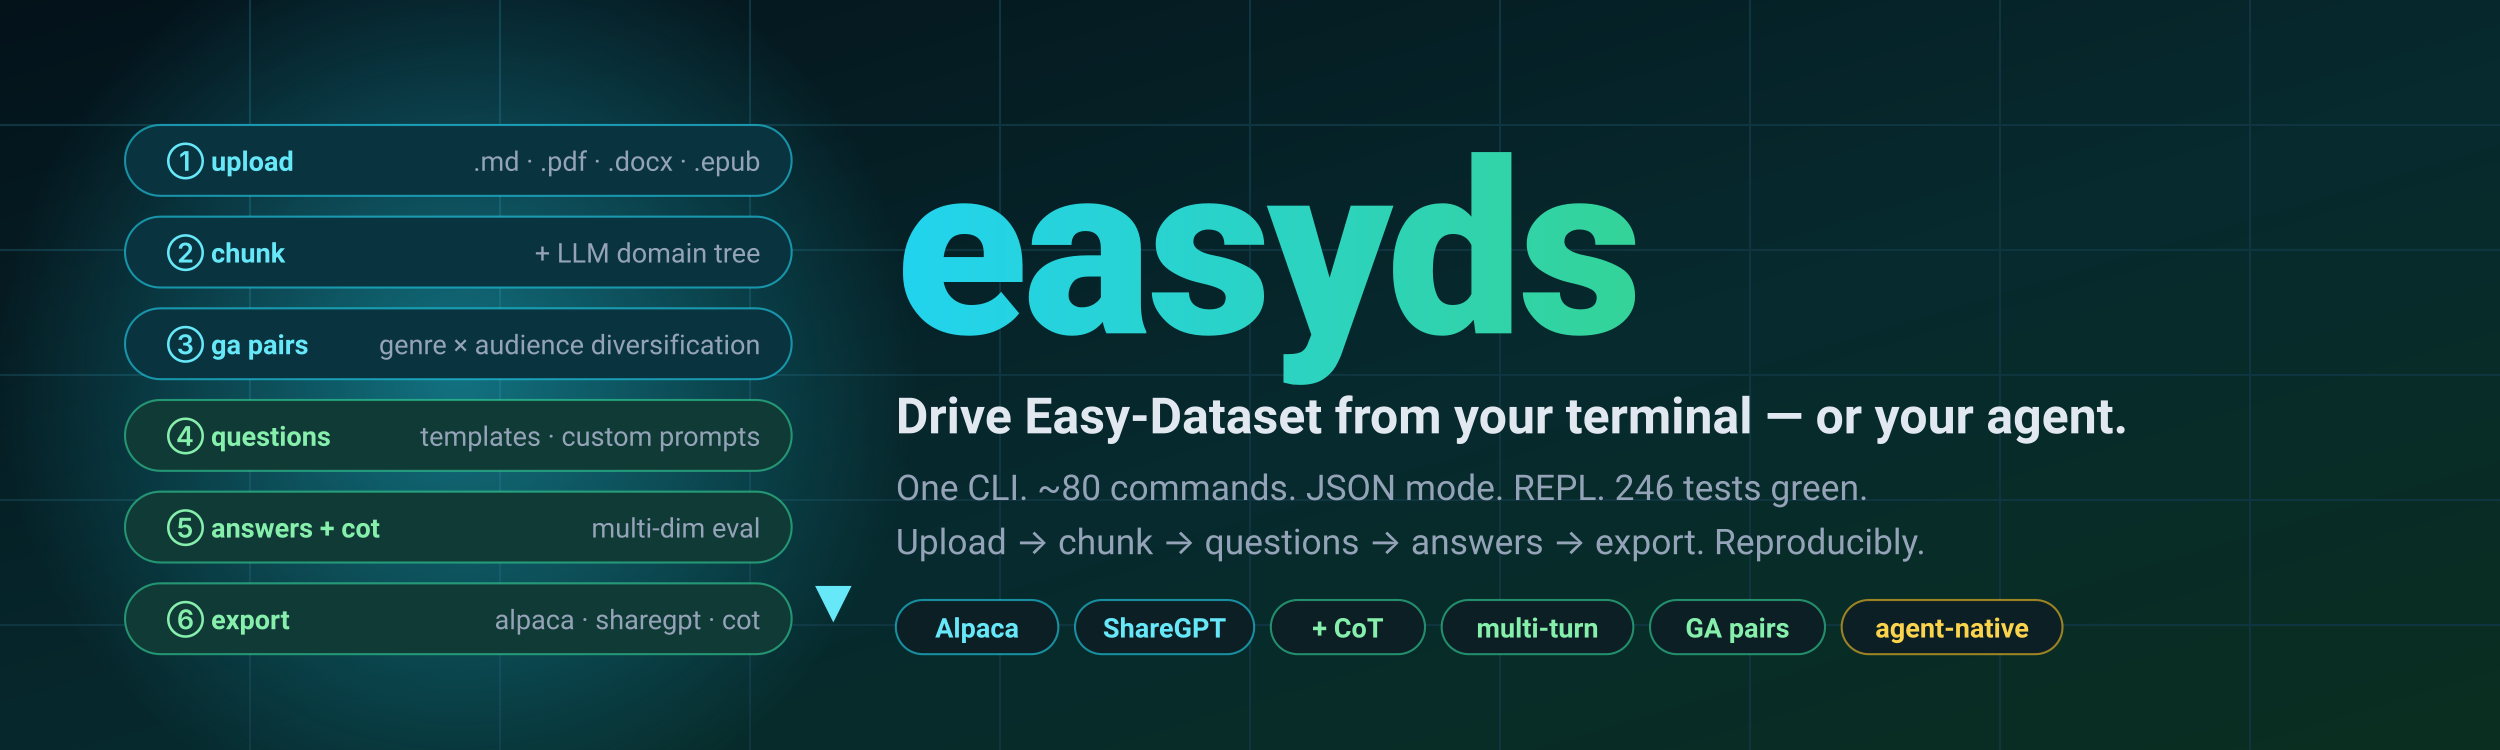
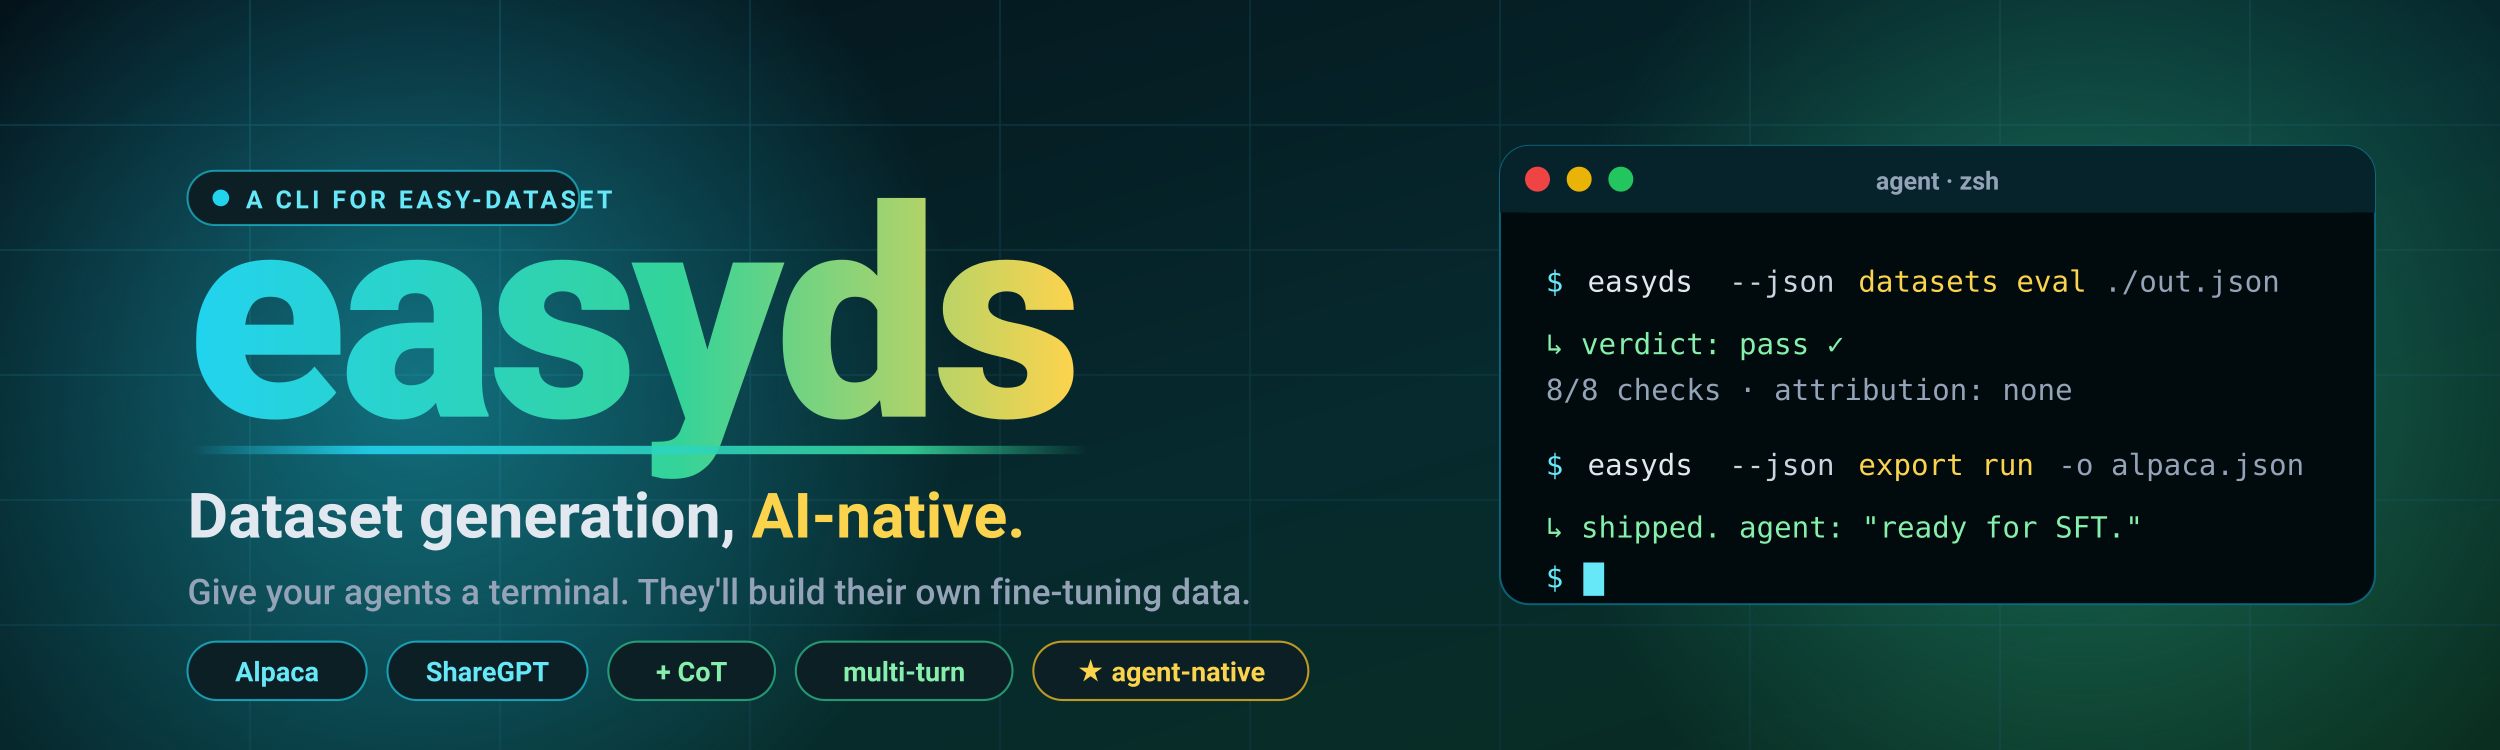
<svg xmlns="http://www.w3.org/2000/svg" viewBox="0 0 1200 360" width="1200" height="360">
  <defs>
    <linearGradient id="bg" x1="0" y1="0" x2="1" y2="1">
      <stop offset="0" stop-color="#04121a" />
      <stop offset="0.55" stop-color="#062a2e" />
      <stop offset="1" stop-color="#0a2e1f" />
    </linearGradient>
    <linearGradient id="brand" x1="0" y1="0" x2="1" y2="0">
      <stop offset="0" stop-color="#22d3ee" />
-       <stop offset="1" stop-color="#34d399" />
+       <stop offset="0.55" stop-color="#34d399" />
+       <stop offset="1" stop-color="#fcd34d" />
    </linearGradient>
-     <linearGradient id="pipe" x1="0" y1="0" x2="1" y2="0">
-       <stop offset="0" stop-color="#22d3ee" stop-opacity="0.9" />
-       <stop offset="1" stop-color="#34d399" stop-opacity="0.9" />
+     <linearGradient id="underline" x1="0" y1="0" x2="1" y2="0">
+       <stop offset="0" stop-color="#22d3ee" stop-opacity="0" />
+       <stop offset="0.2" stop-color="#22d3ee" stop-opacity="0.9" />
+       <stop offset="0.8" stop-color="#34d399" stop-opacity="0.9" />
+       <stop offset="1" stop-color="#34d399" stop-opacity="0" />
    </linearGradient>
-     <radialGradient id="glow" cx="0.5" cy="0.5" r="0.5">
+     <radialGradient id="glowL" cx="0.5" cy="0.5" r="0.5">
      <stop offset="0" stop-color="#22d3ee" stop-opacity="0.45" />
      <stop offset="1" stop-color="#22d3ee" stop-opacity="0" />
    </radialGradient>
-     <marker id="arrow" viewBox="0 0 10 10" refX="9" refY="5" markerWidth="7" markerHeight="7" orient="auto">
-       <path d="M0,0 L10,5 L0,10 z" fill="#67e8f9" />
-     </marker>
+     <radialGradient id="glowR" cx="0.5" cy="0.5" r="0.5">
+       <stop offset="0" stop-color="#34d399" stop-opacity="0.40" />
+       <stop offset="1" stop-color="#34d399" stop-opacity="0" />
+     </radialGradient>
  </defs>
  <rect width="1200" height="360" fill="url(#bg)" />
-   <g stroke="#0f3540" stroke-width="1">
+   <g stroke="#0f3540" stroke-width="1" stroke-opacity="0.7">
    <path d="M0 60 H1200 M0 120 H1200 M0 180 H1200 M0 240 H1200 M0 300 H1200" />
    <path d="M120 0 V360 M240 0 V360 M360 0 V360 M480 0 V360 M600 0 V360 M720 0 V360 M840 0 V360 M960 0 V360 M1080 0 V360" />
  </g>
-   <circle cx="220" cy="180" r="220" fill="url(#glow)" />
-   <g transform="translate(60 60)" font-family="ui-sans-serif, system-ui, -apple-system, Segoe UI, Roboto, sans-serif" font-size="13" font-weight="600">
-     <g>
-       <rect x="0" y="0" width="320" height="34" rx="17" fill="#0a3340" stroke="#22d3ee" stroke-opacity="0.6" />
-       <text x="20" y="22" fill="#67e8f9">① upload</text>
-       <text x="305" y="22" text-anchor="end" fill="#94a3b8" font-weight="400">.md · .pdf · .docx · .epub</text>
+   <circle cx="200" cy="180" r="260" fill="url(#glowL)" />
+   <circle cx="1000" cy="180" r="260" fill="url(#glowR)" />
+   <g font-family="ui-sans-serif, system-ui, -apple-system, Segoe UI, Roboto, sans-serif">
+     <g transform="translate(90 82)">
+       <rect x="0" y="0" width="188" height="26" rx="13" fill="#0b1f24" stroke="#22d3ee" stroke-opacity="0.6" />
+       <circle cx="16" cy="13" r="4" fill="#22d3ee" />
+       <text x="28" y="18" font-size="12" font-weight="700" letter-spacing="1.6" fill="#67e8f9">A CLI FOR EASY-DATASET</text>
    </g>
-     <g transform="translate(0 44)">
-       <rect width="320" height="34" rx="17" fill="#0a3340" stroke="#22d3ee" stroke-opacity="0.6" />
-       <text x="20" y="22" fill="#67e8f9">② chunk</text>
-       <text x="305" y="22" text-anchor="end" fill="#94a3b8" font-weight="400">+ LLM domain tree</text>
+     <text x="90" y="200" font-size="140" font-weight="800" fill="url(#brand)" letter-spacing="-3">easyds</text>
+     <rect x="92" y="214" width="430" height="4" rx="2" fill="url(#underline)" />
+     <text x="90" y="258" font-size="30" font-weight="700" fill="#e2e8f0">
+       Dataset generation,
+       <tspan fill="#fcd34d">AI-native.</tspan>
+     </text>
+     <text x="90" y="290" font-size="17" font-weight="500" fill="#94a3b8">
+       Give your agents a terminal. They'll build their own fine-tuning data.
+     </text>
+     <g font-size="13" font-weight="600" transform="translate(90 308)">
+       <g>
+         <rect x="0" y="0" width="86" height="28" rx="14" fill="#0b1f24" stroke="#22d3ee" stroke-opacity="0.65" />
+         <text x="43" y="19" text-anchor="middle" fill="#67e8f9">Alpaca</text>
+       </g>
+       <g transform="translate(96 0)">
+         <rect x="0" y="0" width="96" height="28" rx="14" fill="#0b1f24" stroke="#22d3ee" stroke-opacity="0.65" />
+         <text x="48" y="19" text-anchor="middle" fill="#67e8f9">ShareGPT</text>
+       </g>
+       <g transform="translate(202 0)">
+         <rect x="0" y="0" width="80" height="28" rx="14" fill="#0b1f24" stroke="#34d399" stroke-opacity="0.65" />
+         <text x="40" y="19" text-anchor="middle" fill="#86efac">+ CoT</text>
+       </g>
+       <g transform="translate(292 0)">
+         <rect x="0" y="0" width="104" height="28" rx="14" fill="#0b1f24" stroke="#34d399" stroke-opacity="0.65" />
+         <text x="52" y="19" text-anchor="middle" fill="#86efac">multi-turn</text>
+       </g>
+       <g transform="translate(406 0)">
+         <rect x="0" y="0" width="132" height="28" rx="14" fill="#0b1f24" stroke="#fbbf24" stroke-opacity="0.75" />
+         <text x="66" y="19" text-anchor="middle" fill="#fcd34d">★ agent-native</text>
+       </g>
    </g>
-     <g transform="translate(0 88)">
-       <rect width="320" height="34" rx="17" fill="#0a3340" stroke="#22d3ee" stroke-opacity="0.6" />
-       <text x="20" y="22" fill="#67e8f9">③ ga pairs</text>
-       <text x="305" y="22" text-anchor="end" fill="#94a3b8" font-weight="400">genre × audience diversification</text>
-     </g>
-     <g transform="translate(0 132)">
-       <rect width="320" height="34" rx="17" fill="#103a36" stroke="#34d399" stroke-opacity="0.6" />
-       <text x="20" y="22" fill="#86efac">④ questions</text>
-       <text x="305" y="22" text-anchor="end" fill="#94a3b8" font-weight="400">templates · custom prompts</text>
-     </g>
-     <g transform="translate(0 176)">
-       <rect width="320" height="34" rx="17" fill="#103a36" stroke="#34d399" stroke-opacity="0.6" />
-       <text x="20" y="22" fill="#86efac">⑤ answers + cot</text>
-       <text x="305" y="22" text-anchor="end" fill="#94a3b8" font-weight="400">multi-dim eval</text>
-     </g>
-     <g transform="translate(0 220)">
-       <rect width="320" height="34" rx="17" fill="#103a36" stroke="#34d399" stroke-opacity="0.6" />
-       <text x="20" y="22" fill="#86efac">⑥ export</text>
-       <text x="305" y="22" text-anchor="end" fill="#94a3b8" font-weight="400">alpaca · sharegpt · cot</text>
-     </g>
-     <path d="M340 17 L340 237" stroke="url(#pipe)" stroke-width="2.5" fill="none" marker-end="url(#arrow)" />
-   </g>
-   <g font-family="ui-sans-serif, system-ui, -apple-system, Segoe UI, Roboto, sans-serif">
-     <text x="430" y="160" font-size="116" font-weight="800" fill="url(#brand)" letter-spacing="-2">easyds</text>
-     <text x="430" y="208" font-size="24" font-weight="600" fill="#e2e8f0">Drive Easy-Dataset from your terminal — or your agent.</text>
-     <text x="430" y="240" font-size="17" font-weight="400" fill="#94a3b8">One CLI. ~80 commands. JSON mode. REPL. 246 tests green.</text>
-     <text x="430" y="266" font-size="17" font-weight="400" fill="#94a3b8">Upload → chunk → questions → answers → export. Reproducibly.</text>
-     <g font-size="13" font-weight="600">
-       <rect x="430" y="288" width="78" height="26" rx="13" fill="#0b1f24" stroke="#22d3ee" stroke-opacity="0.6" />
-       <text x="469" y="306" text-anchor="middle" fill="#67e8f9">Alpaca</text>
-       <rect x="516" y="288" width="86" height="26" rx="13" fill="#0b1f24" stroke="#22d3ee" stroke-opacity="0.6" />
-       <text x="559" y="306" text-anchor="middle" fill="#67e8f9">ShareGPT</text>
-       <rect x="610" y="288" width="74" height="26" rx="13" fill="#0b1f24" stroke="#34d399" stroke-opacity="0.6" />
-       <text x="647" y="306" text-anchor="middle" fill="#86efac">+ CoT</text>
-       <rect x="692" y="288" width="92" height="26" rx="13" fill="#0b1f24" stroke="#34d399" stroke-opacity="0.6" />
-       <text x="738" y="306" text-anchor="middle" fill="#86efac">multi-turn</text>
-       <rect x="792" y="288" width="84" height="26" rx="13" fill="#0b1f24" stroke="#34d399" stroke-opacity="0.6" />
-       <text x="834" y="306" text-anchor="middle" fill="#86efac">GA pairs</text>
-       <rect x="884" y="288" width="106" height="26" rx="13" fill="#0b1f24" stroke="#fbbf24" stroke-opacity="0.6" />
-       <text x="937" y="306" text-anchor="middle" fill="#fcd34d">agent-native</text>
+     <g transform="translate(720 70)">
+       <rect x="0" y="0" width="420" height="220" rx="14" fill="#010a0d" stroke="#0e7490" stroke-opacity="0.75" />
+       <rect x="0" y="0" width="420" height="32" rx="14" fill="#06222a" />
+       <rect x="0" y="16" width="420" height="16" fill="#06222a" />
+       <circle cx="18" cy="16" r="6" fill="#ef4444" />
+       <circle cx="38" cy="16" r="6" fill="#eab308" />
+       <circle cx="58" cy="16" r="6" fill="#22c55e" />
+       <text x="210" y="21" text-anchor="middle" font-size="12" font-weight="600" fill="#94a3b8">agent · zsh</text>
+       <g font-family="ui-monospace, SFMono-Regular, Menlo, Consolas, monospace" font-size="14">
+         <text x="22" y="70" fill="#67e8f9">$</text>
+         <text x="42" y="70" fill="#e2e8f0">easyds</text>
+         <text x="110" y="70" fill="#cbd5e1">--json</text>
+         <text x="172" y="70" fill="#fcd34d">datasets eval</text>
+         <text x="290" y="70" fill="#94a3b8">./out.json</text>
+         <text x="22" y="100" fill="#86efac">↳ verdict: pass ✓</text>
+         <text x="22" y="122" fill="#94a3b8">  8/8 checks · attribution: none</text>
+         <text x="22" y="158" fill="#67e8f9">$</text>
+         <text x="42" y="158" fill="#e2e8f0">easyds</text>
+         <text x="110" y="158" fill="#cbd5e1">--json</text>
+         <text x="172" y="158" fill="#fcd34d">export run</text>
+         <text x="268" y="158" fill="#94a3b8">-o alpaca.json</text>
+         <text x="22" y="188" fill="#86efac">↳ shipped. agent: "ready for SFT."</text>
+         <text x="22" y="212" fill="#67e8f9">$</text>
+         <rect x="40" y="200" width="10" height="16" fill="#67e8f9">
+           <animate attributeName="opacity" values="1;0;1" dur="1s" repeatCount="indefinite" />
+         </rect>
+       </g>
    </g>
  </g>
</svg>
